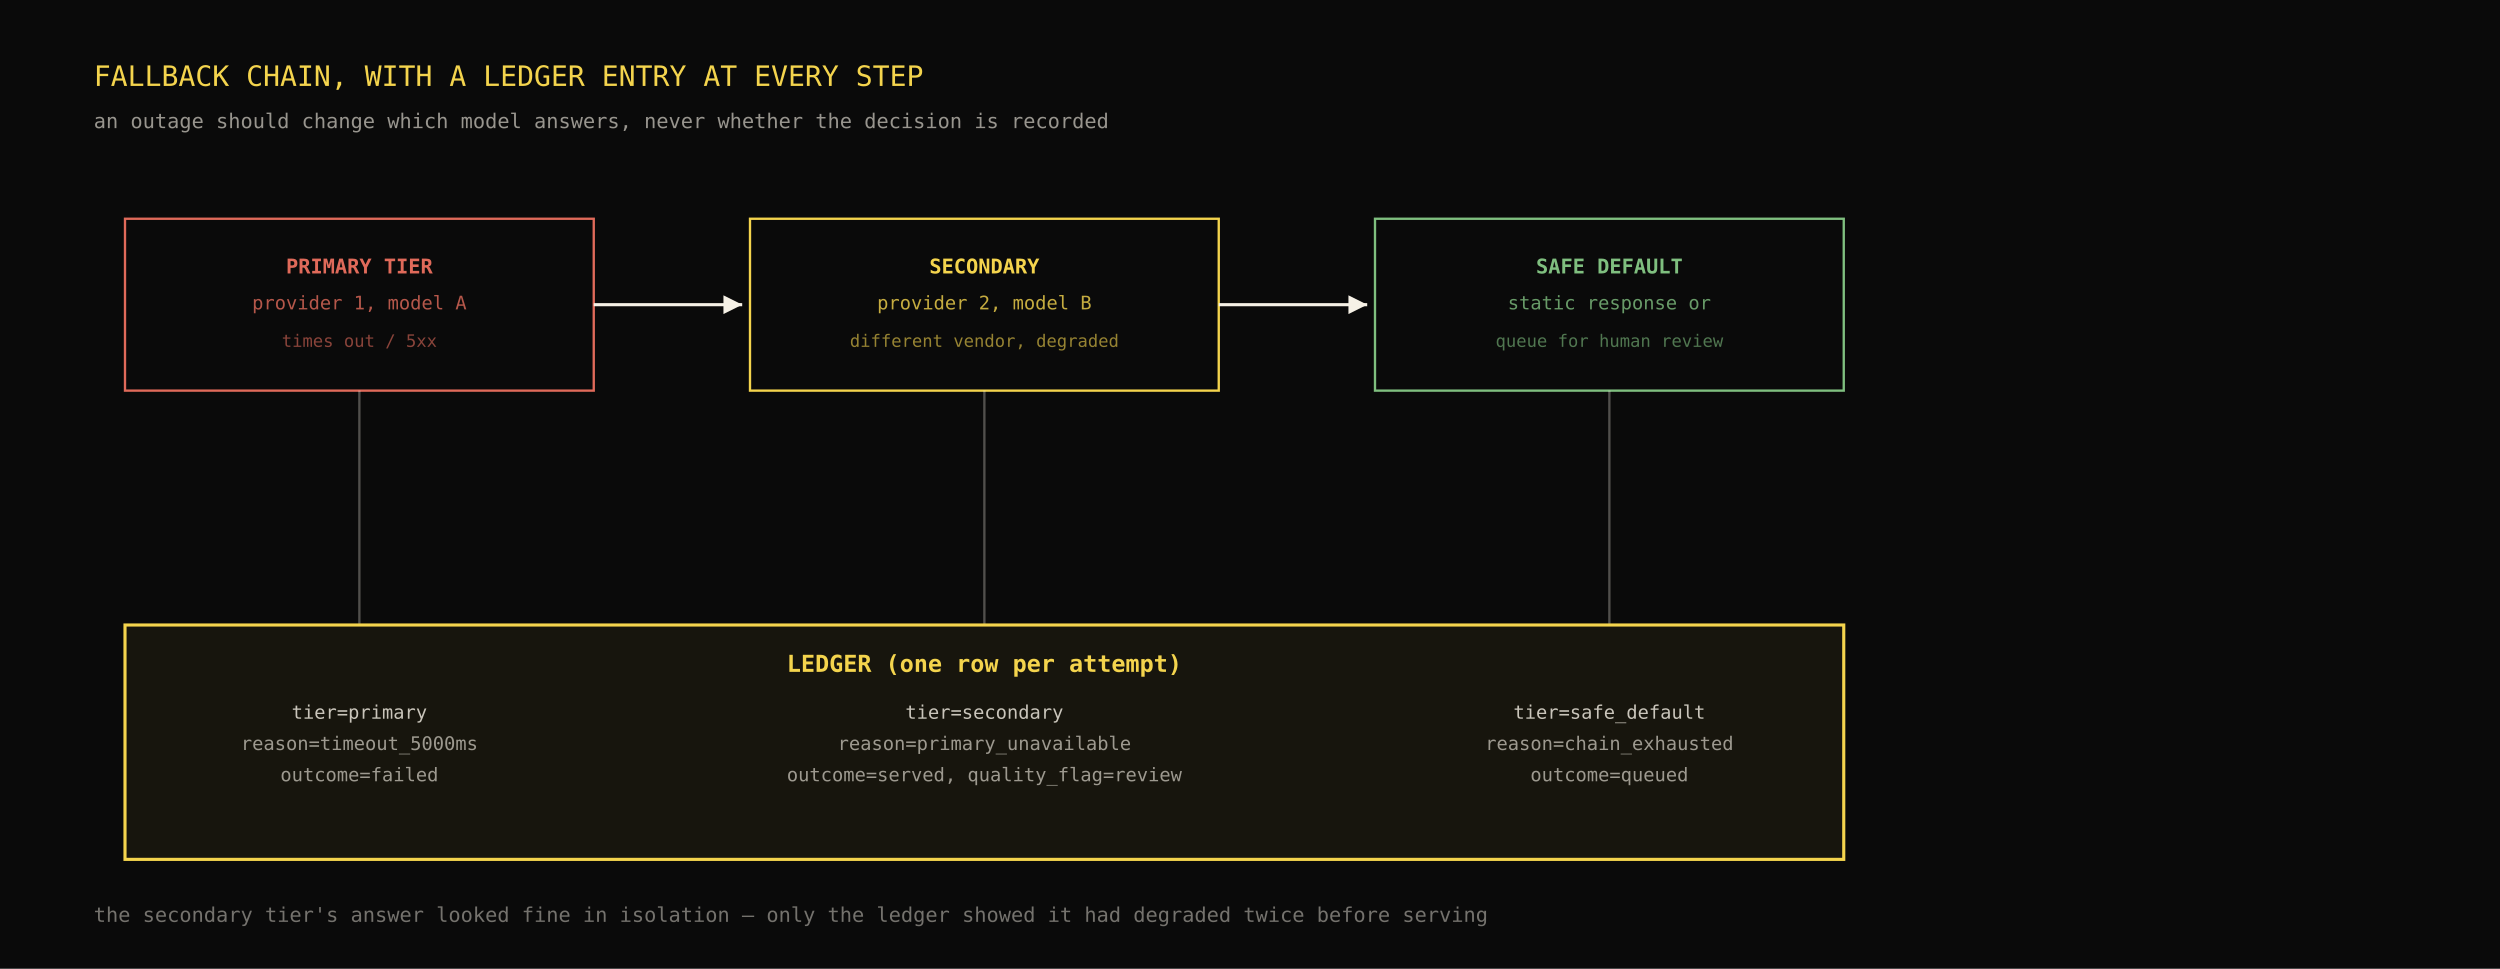
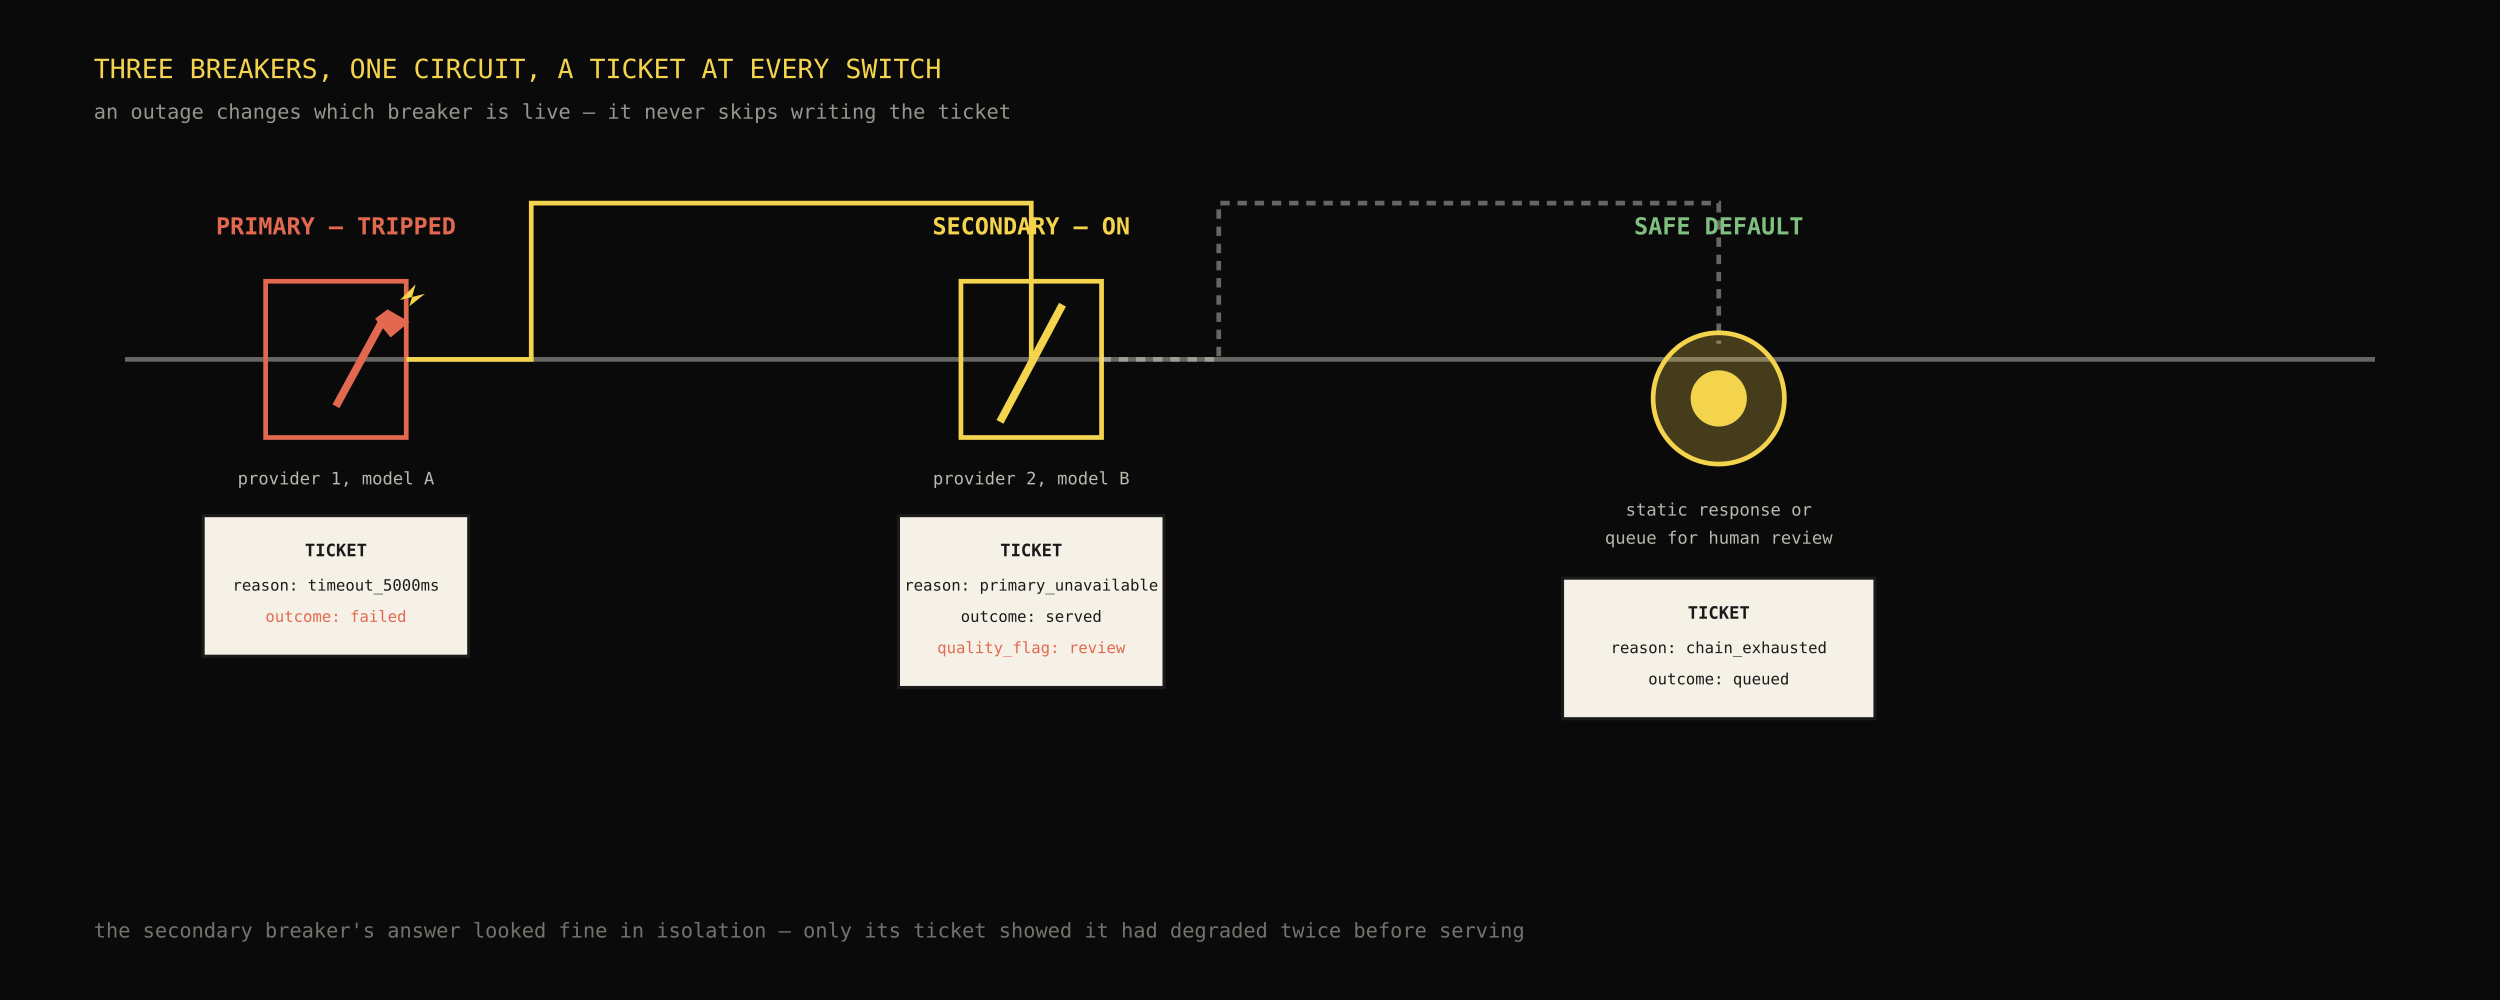
- <svg xmlns="http://www.w3.org/2000/svg" viewBox="0 0 1600 620" role="img" aria-labelledby="lgmrFallbackTitle lgmrFallbackDesc">
-   <rect width="1600" height="620" fill="#0a0a0a" />
-   <text x="60" y="55" fill="#f4d44d" font-family="monospace" font-size="18">FALLBACK CHAIN, WITH A LEDGER ENTRY AT EVERY STEP</text>
-   <text x="60" y="82" fill="#f6f1e6" font-family="monospace" font-size="13" opacity="0.6">an outage should change which model answers, never whether the decision is recorded</text>
-   <g font-family="monospace" font-size="13">
-     <rect x="80" y="140" width="300" height="110" fill="none" stroke="#e06a5a" stroke-width="1.5" />
-     <text x="230" y="175" fill="#e06a5a" text-anchor="middle" font-weight="bold">PRIMARY TIER</text>
-     <text x="230" y="198" fill="#e06a5a" text-anchor="middle" opacity="0.8" font-size="12">provider 1, model A</text>
-     <text x="230" y="222" fill="#e06a5a" text-anchor="middle" opacity="0.6" font-size="11">times out / 5xx</text>
-     <rect x="480" y="140" width="300" height="110" fill="none" stroke="#f4d44d" stroke-width="1.5" />
-     <text x="630" y="175" fill="#f4d44d" text-anchor="middle" font-weight="bold">SECONDARY</text>
-     <text x="630" y="198" fill="#f4d44d" text-anchor="middle" opacity="0.8" font-size="12">provider 2, model B</text>
-     <text x="630" y="222" fill="#f4d44d" text-anchor="middle" opacity="0.6" font-size="11">different vendor, degraded</text>
-     <rect x="880" y="140" width="300" height="110" fill="none" stroke="#7fbf7f" stroke-width="1.5" />
-     <text x="1030" y="175" fill="#7fbf7f" text-anchor="middle" font-weight="bold">SAFE DEFAULT</text>
-     <text x="1030" y="198" fill="#7fbf7f" text-anchor="middle" opacity="0.8" font-size="12">static response or</text>
-     <text x="1030" y="222" fill="#7fbf7f" text-anchor="middle" opacity="0.6" font-size="11">queue for human review</text>
+ <svg xmlns="http://www.w3.org/2000/svg" viewBox="0 0 1600 640" role="img" aria-labelledby="lgmrFallbackTitle lgmrFallbackDesc">
+   <rect width="1600" height="640" fill="#0a0a0a" />
+   <text x="60" y="50" fill="#f4d44d" font-family="monospace" font-size="17">THREE BREAKERS, ONE CIRCUIT, A TICKET AT EVERY SWITCH</text>
+   <text x="60" y="76" fill="#f6f1e6" font-family="monospace" font-size="13" opacity="0.6">an outage changes which breaker is live — it never skips writing the ticket</text>
+   <line x1="80" y1="230" x2="1520" y2="230" stroke="#f6f1e6" stroke-opacity="0.4" stroke-width="3" />
+   <g font-family="monospace">
+     <rect x="170" y="180" width="90" height="100" fill="none" stroke="#e2694f" stroke-width="3" />
+     <line x1="215" y1="260" x2="245" y2="205" stroke="#e2694f" stroke-width="5" />
+     <polygon points="248,198 262,206 250,216 240,204" fill="#e2694f" />
+     <polygon points="256,192 266,182 262,196 272,188" fill="#f4d44d" />
+     <text x="215" y="150" text-anchor="middle" fill="#e2694f" font-size="15" font-weight="bold">PRIMARY — TRIPPED</text>
+     <text x="215" y="310" text-anchor="middle" fill="#f6f1e6" font-size="11" opacity="0.75">provider 1, model A</text>
+     <rect x="130" y="330" width="170" height="90" fill="#f6f1e6" stroke="#1a1a1a" stroke-width="2" />
+     <text x="215" y="356" text-anchor="middle" fill="#1a1a1a" font-size="11" font-weight="bold">TICKET</text>
+     <text x="215" y="378" text-anchor="middle" fill="#1a1a1a" font-size="10">reason: timeout_5000ms</text>
+     <text x="215" y="398" text-anchor="middle" fill="#e2694f" font-size="10">outcome: failed</text>
  </g>
-   <g stroke="#f6f1e6" stroke-width="2" fill="none">
-     <path d="M 380 195 L 475 195" marker-end="url(#lgmrArrow2)" />
-     <path d="M 780 195 L 875 195" marker-end="url(#lgmrArrow2)" />
+   <path d="M260 230 L 340 230 L 340 130 L 660 130 L 660 230" fill="none" stroke="#f4d44d" stroke-width="3" />
+   <g font-family="monospace">
+     <rect x="615" y="180" width="90" height="100" fill="none" stroke="#f4d44d" stroke-width="3" />
+     <line x1="640" y1="270" x2="680" y2="195" stroke="#f4d44d" stroke-width="5" />
+     <text x="660" y="150" text-anchor="middle" fill="#f4d44d" font-size="15" font-weight="bold">SECONDARY — ON</text>
+     <text x="660" y="310" text-anchor="middle" fill="#f6f1e6" font-size="11" opacity="0.75">provider 2, model B</text>
+     <rect x="575" y="330" width="170" height="110" fill="#f6f1e6" stroke="#1a1a1a" stroke-width="2" />
+     <text x="660" y="356" text-anchor="middle" fill="#1a1a1a" font-size="11" font-weight="bold">TICKET</text>
+     <text x="660" y="378" text-anchor="middle" fill="#1a1a1a" font-size="10">reason: primary_unavailable</text>
+     <text x="660" y="398" text-anchor="middle" fill="#1a1a1a" font-size="10">outcome: served</text>
+     <text x="660" y="418" text-anchor="middle" fill="#e2694f" font-size="10">quality_flag: review</text>
  </g>
-   <defs>
-     <marker id="lgmrArrow2" markerWidth="10" markerHeight="10" refX="6" refY="3" orient="auto">
-       <path d="M0,0 L6,3 L0,6 Z" fill="#f6f1e6" />
-     </marker>
-   </defs>
-   <g stroke="#f6f1e6" stroke-opacity="0.3" stroke-width="1.5">
-     <line x1="230" y1="250" x2="230" y2="400" />
-     <line x1="630" y1="250" x2="630" y2="400" />
-     <line x1="1030" y1="250" x2="1030" y2="400" />
+   <path d="M705 230 L 780 230 L 780 130 L 1100 130 L 1100 220" fill="none" stroke="#f6f1e6" stroke-opacity="0.4" stroke-width="3" stroke-dasharray="6,5" />
+   <g font-family="monospace">
+     <circle cx="1100" cy="255" r="42" fill="#f4d44d" fill-opacity="0.25" stroke="#f4d44d" stroke-width="3" />
+     <circle cx="1100" cy="255" r="18" fill="#f4d44d" />
+     <text x="1100" y="150" text-anchor="middle" fill="#7fbf7f" font-size="15" font-weight="bold">SAFE DEFAULT</text>
+     <text x="1100" y="330" text-anchor="middle" fill="#f6f1e6" font-size="11" opacity="0.75">static response or</text>
+     <text x="1100" y="348" text-anchor="middle" fill="#f6f1e6" font-size="11" opacity="0.75">queue for human review</text>
+     <rect x="1000" y="370" width="200" height="90" fill="#f6f1e6" stroke="#1a1a1a" stroke-width="2" />
+     <text x="1100" y="396" text-anchor="middle" fill="#1a1a1a" font-size="11" font-weight="bold">TICKET</text>
+     <text x="1100" y="418" text-anchor="middle" fill="#1a1a1a" font-size="10">reason: chain_exhausted</text>
+     <text x="1100" y="438" text-anchor="middle" fill="#1a1a1a" font-size="10">outcome: queued</text>
  </g>
-   <rect x="80" y="400" width="1100" height="150" fill="#f4d44d" fill-opacity="0.06" stroke="#f4d44d" stroke-width="2" />
-   <text x="630" y="430" fill="#f4d44d" text-anchor="middle" font-family="monospace" font-size="15" font-weight="bold">LEDGER (one row per attempt)</text>
-   <g font-family="monospace" font-size="12" fill="#f6f1e6">
-     <text x="230" y="460" text-anchor="middle" opacity="0.8">tier=primary</text>
-     <text x="230" y="480" text-anchor="middle" opacity="0.6">reason=timeout_5000ms</text>
-     <text x="230" y="500" text-anchor="middle" opacity="0.6">outcome=failed</text>
-     <text x="630" y="460" text-anchor="middle" opacity="0.8">tier=secondary</text>
-     <text x="630" y="480" text-anchor="middle" opacity="0.6">reason=primary_unavailable</text>
-     <text x="630" y="500" text-anchor="middle" opacity="0.6">outcome=served, quality_flag=review</text>
-     <text x="1030" y="460" text-anchor="middle" opacity="0.8">tier=safe_default</text>
-     <text x="1030" y="480" text-anchor="middle" opacity="0.6">reason=chain_exhausted</text>
-     <text x="1030" y="500" text-anchor="middle" opacity="0.6">outcome=queued</text>
-   </g>
-   <text x="60" y="590" fill="#f6f1e6" font-family="monospace" font-size="13" opacity="0.45">the secondary tier's answer looked fine in isolation — only the ledger showed it had degraded twice before serving</text>
+   <text x="60" y="600" fill="#f6f1e6" font-family="monospace" font-size="13" opacity="0.45">the secondary breaker's answer looked fine in isolation — only its ticket showed it had degraded twice before serving</text>
</svg>
